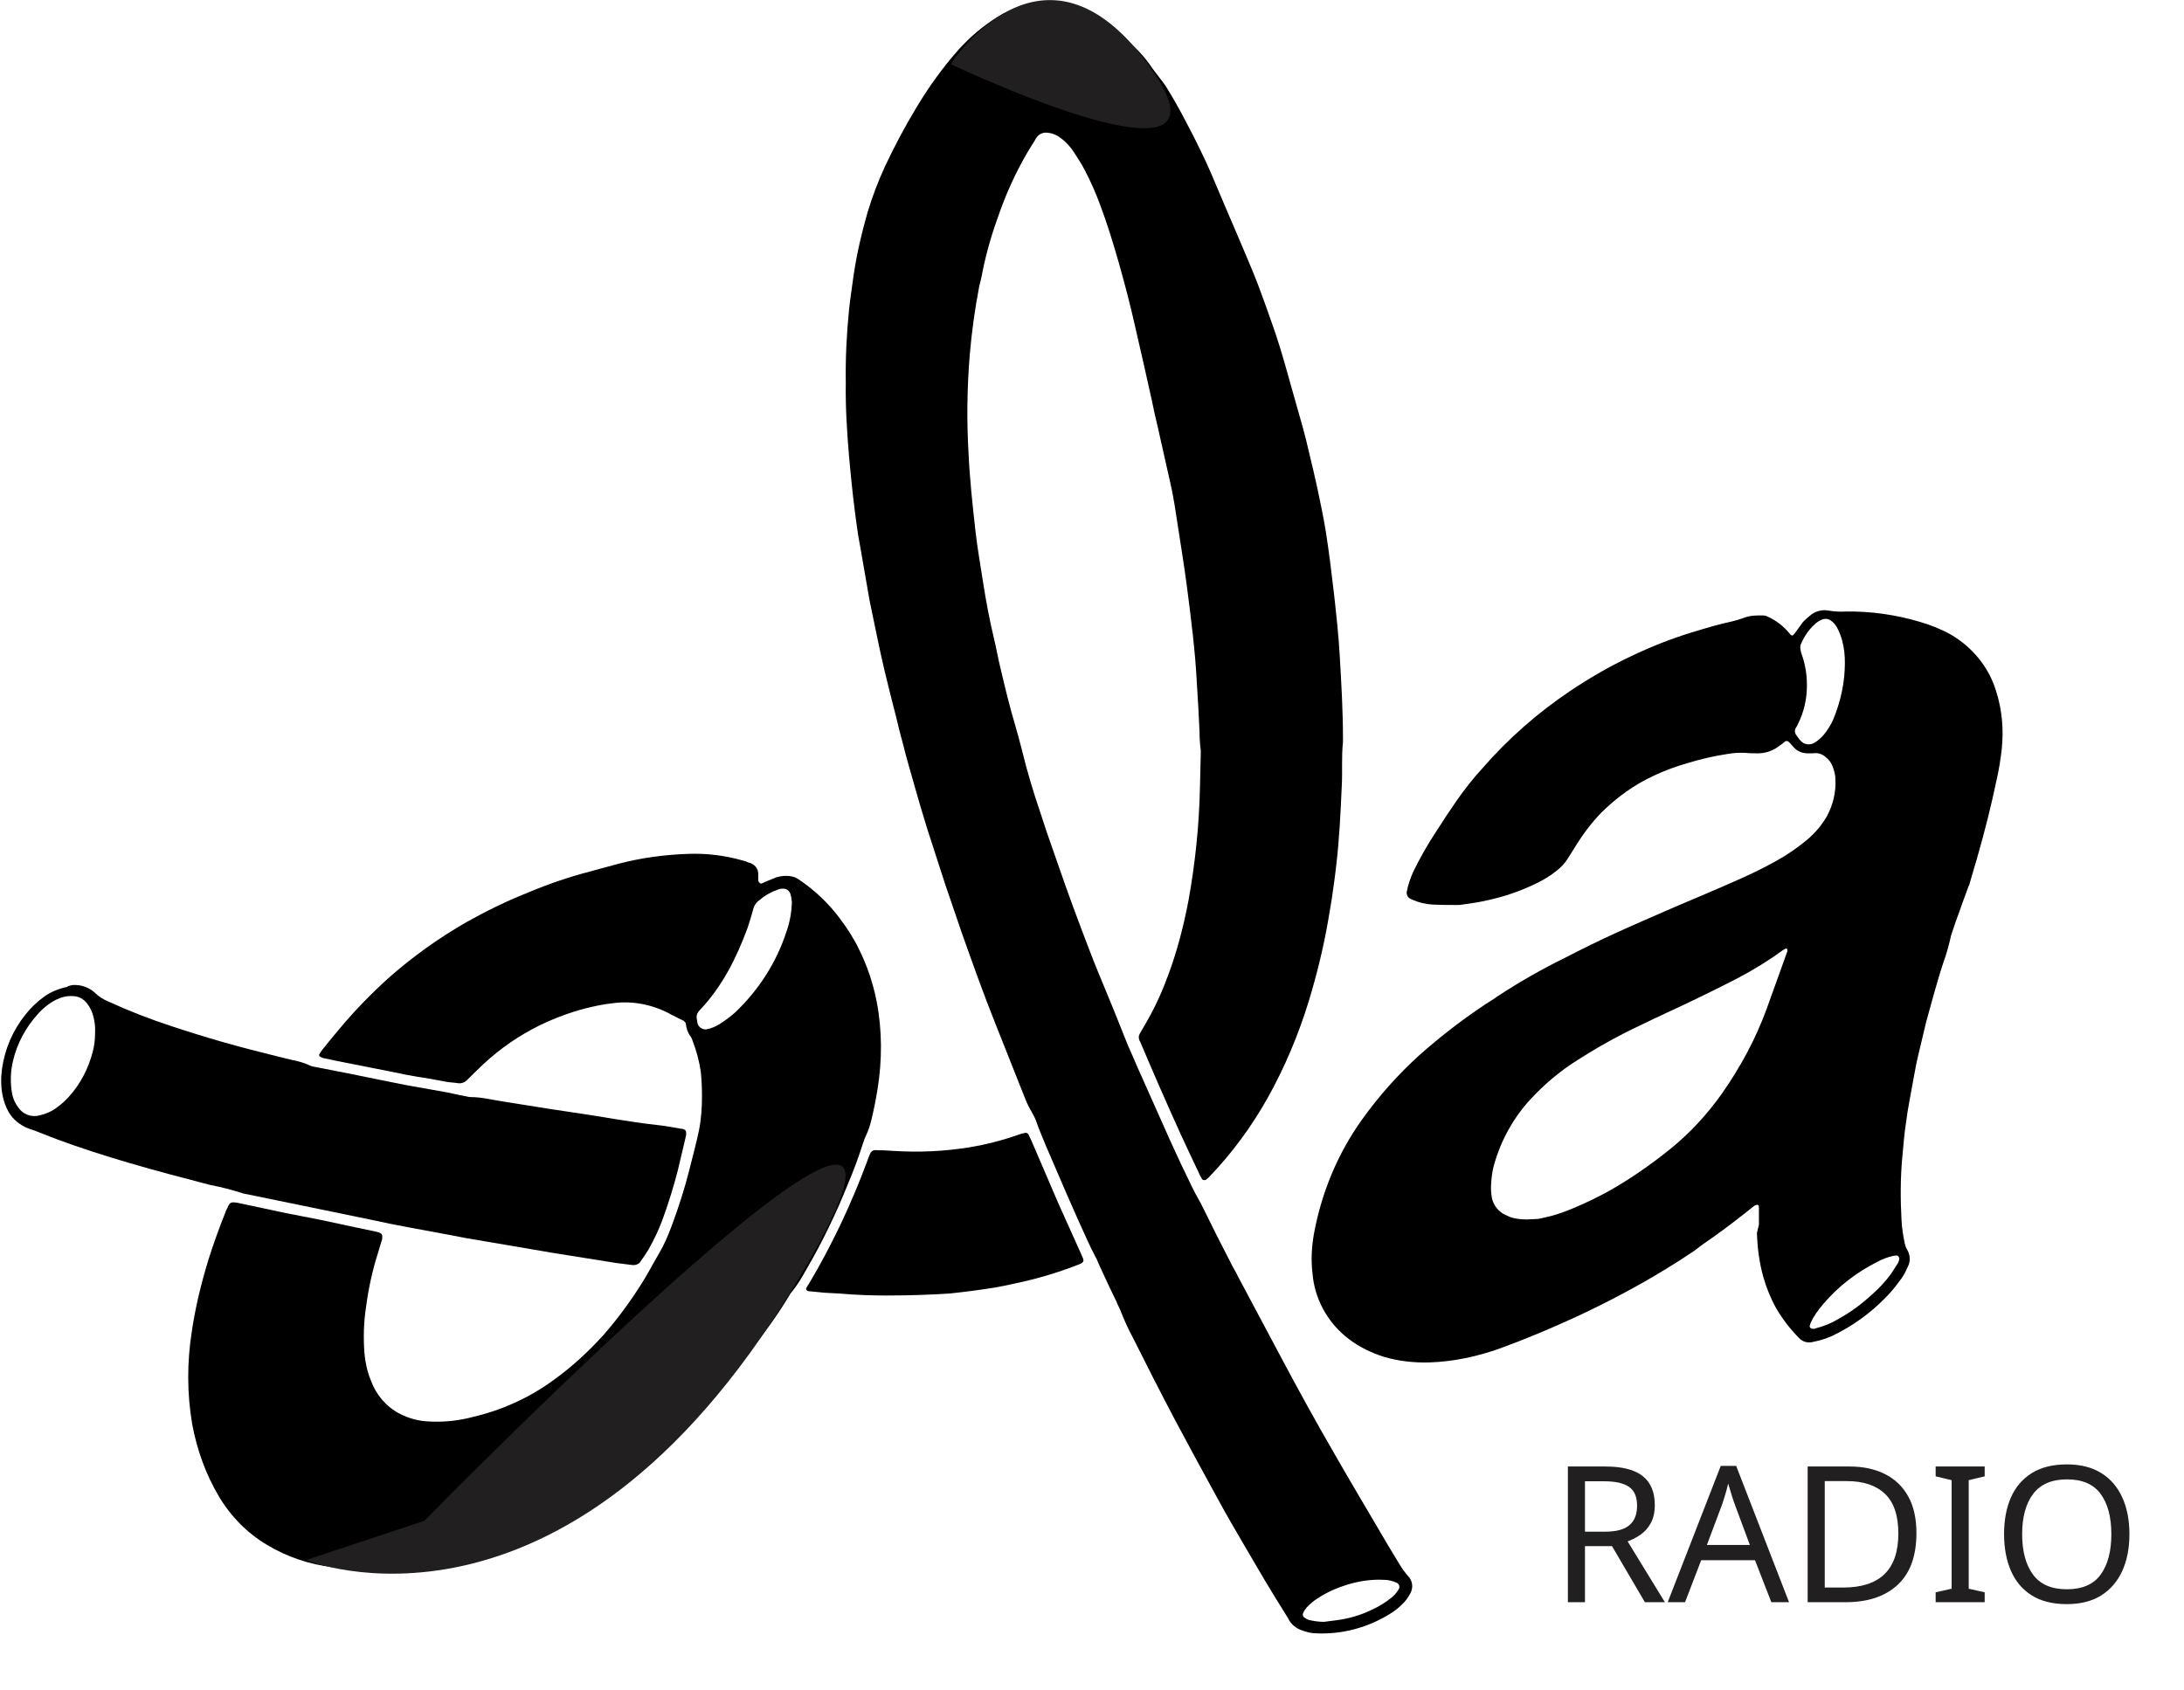
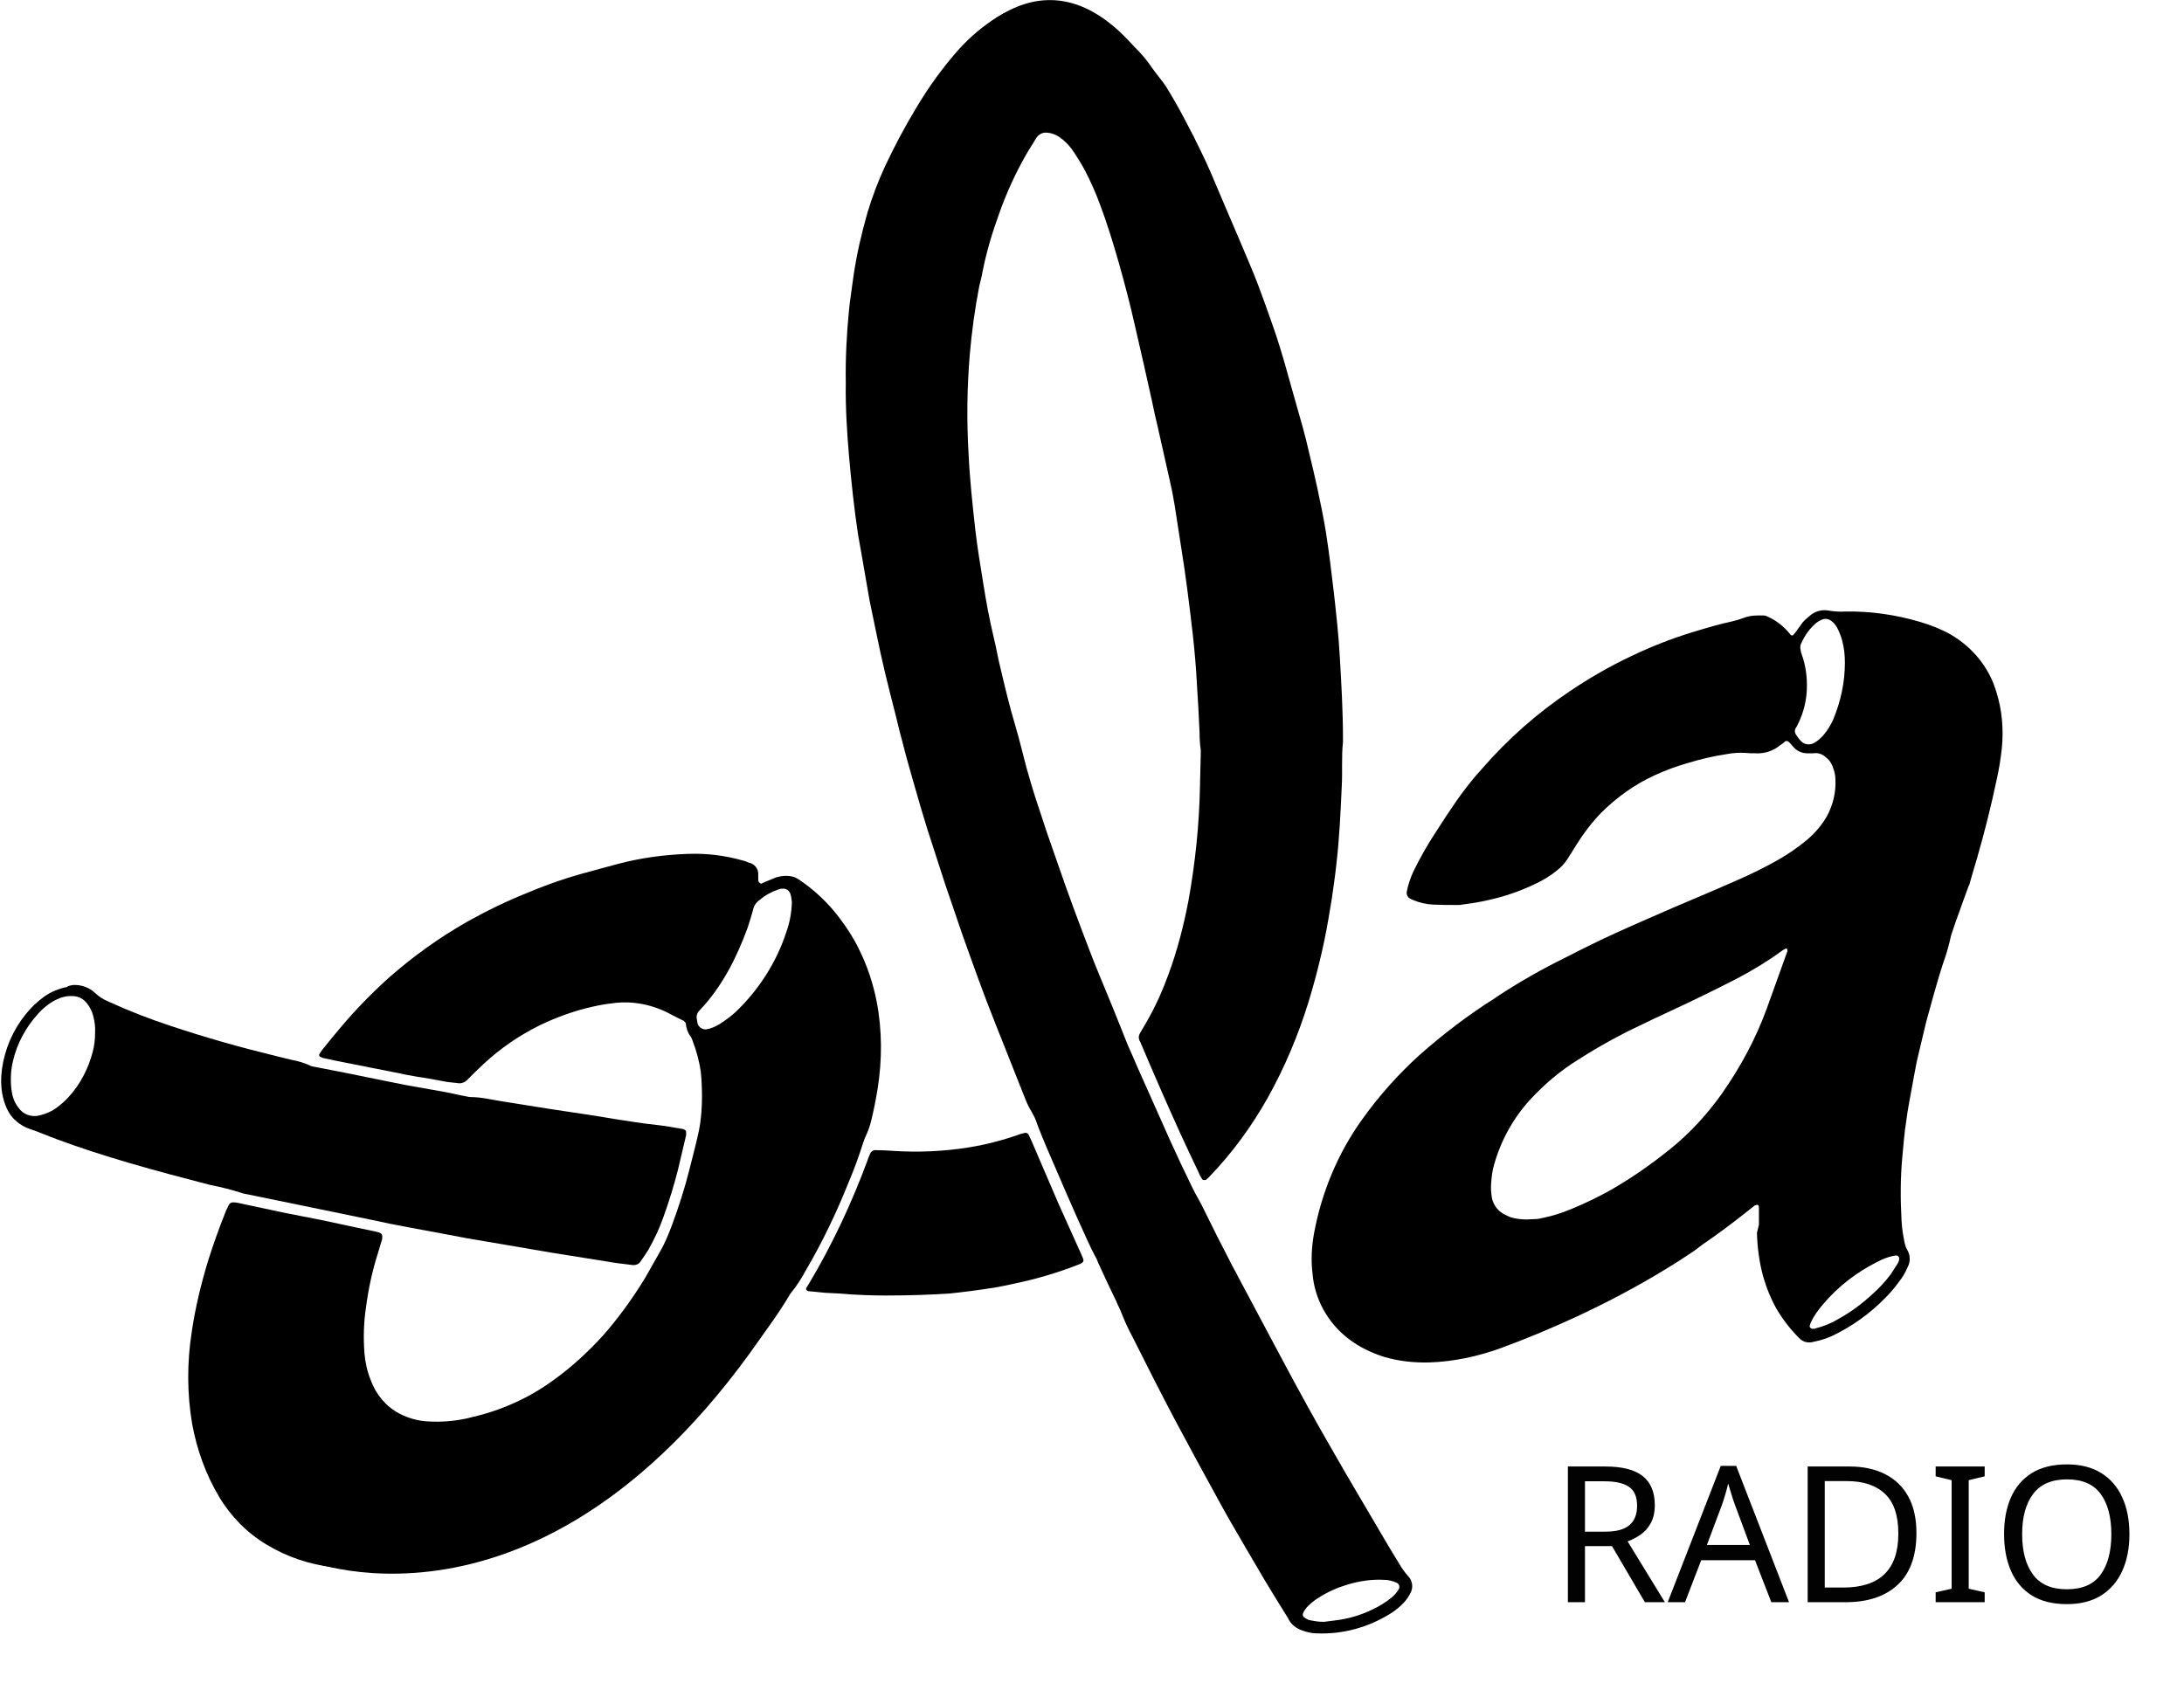
<svg xmlns="http://www.w3.org/2000/svg" version="1.1" id="Calque_1" x="0px" y="0px" viewBox="0 0 551.3 426.5" style="enable-background:new 0 0 551.3 426.5;" xml:space="preserve">
  <style type="text/css">
- 	.st0{fill:#221F20;}
+ 	.st0{fill:#020202;}
	.st1{font-family:'Avenir-Black';}
	.st2{font-size:48px;}
</style>
-   <path d="M213.5,96.7c-0.1-6.1,0.2-12.2,0.8-18.3c0.3-3,0.8-6,1.2-9.1c0.8-5.3,2-10.5,3.5-15.7c1.2-4,2.7-7.9,4.4-11.6  c2.4-5.1,5-10,7.9-14.8c3.1-5.2,6.7-10.2,10.7-14.7c2.9-3.2,6.2-6,9.9-8.3c1.6-1,3.3-1.7,5-2.4c0.6-0.2,1.2-0.4,1.8-0.6  c1.1-0.4,2.3-0.7,3.5-0.6c0.5,0,1,0,1.4,0c3.9-0.4,7.4,0.8,10.9,2.4c3.2,1.5,6.1,3.5,8.7,5.9c1,0.9,2,1.8,3,2.8  c1.5,1.4,2.9,3,4.1,4.7c0.8,1.2,1.7,2.3,2.6,3.5c0.5,0.6,1,1.3,1.4,1.9c1.8,2.9,3.5,5.9,5.1,9c1.3,2.4,2.5,4.8,3.7,7.3  c0.9,1.8,1.7,3.6,2.5,5.4c2.5,5.9,5,11.8,7.5,17.6c1.5,3.6,3.1,7.2,4.5,10.9c1.2,3.2,2.4,6.5,3.5,9.7c0.7,1.9,1.3,3.8,1.9,5.7  c1,3.2,1.9,6.5,2.8,9.7c1,3.5,2,7.1,3,10.6c0.6,2.2,1.2,4.5,1.7,6.8c0.7,2.9,1.4,5.8,2,8.6c0.8,3.8,1.6,7.5,2.2,11.3  c0.8,5.1,1.4,10.1,2,15.2c0.6,5.4,1.2,10.8,1.5,16.2c0.4,6.9,0.8,13.7,0.8,20.6c0,0.3,0,0.6,0,1c-0.4,3.7-0.1,7.4-0.3,11  c-0.3,6.7-0.6,13.4-1.4,20.1c-0.3,2.8-0.7,5.5-1.1,8.3c-0.3,1.8-0.6,3.6-0.9,5.4c-1.2,7-2.9,13.9-5,20.8c-2.6,8.4-6,16.5-10.3,24.2  c-4.1,7.3-9.1,14.1-14.9,20.1c-0.2,0.2-0.5,0.4-0.7,0.6c-0.3,0.1-0.6,0.1-0.9-0.1c-0.3-0.5-0.7-1.1-0.9-1.7  c-1.5-3.2-3.1-6.5-4.6-9.8c-3.5-7.7-6.9-15.5-10.2-23.3c-0.1-0.1-0.2-0.3-0.2-0.4c-0.2-0.5-0.2-1.1,0.1-1.6l1.8-3.1  c2.2-3.8,4-7.9,5.5-12c2.2-6,3.8-12.2,5-18.5c1.7-9.4,2.7-19,2.9-28.6c0.1-2.8,0.1-5.6,0.2-8.4c0-0.3,0-0.6,0-1  c-0.2-1.5-0.3-3-0.3-4.5c-0.2-4.2-0.4-8.5-0.7-12.7c-0.4-7.8-1.4-15.6-2.4-23.4c-0.4-3.2-0.9-6.5-1.4-9.7c-0.6-3.9-1.2-7.8-1.8-11.6  c-0.3-1.7-0.6-3.5-1-5.2c-1.1-4.9-2.2-9.8-3.3-14.7c-0.5-2.1-1-4.2-1.4-6.3c-1.4-6.3-2.8-12.6-4.3-19c-1.2-5.4-2.6-10.7-4.1-16  c-1.4-4.9-2.9-9.8-4.7-14.6c-1.1-3-2.4-5.9-3.9-8.8c-0.8-1.5-1.7-2.9-2.6-4.3c-0.9-1.4-2-2.7-3.4-3.7c-1-0.8-2.2-1.3-3.5-1.4  c-1.1-0.1-2.1,0.4-2.7,1.3c-0.8,1.4-1.7,2.7-2.5,4.1c-2.7,4.7-5,9.7-6.8,14.8c-1.8,4.9-3.3,9.9-4.3,15c-0.2,1.2-0.5,2.3-0.8,3.5  c-1.1,5.7-1.9,11.5-2.4,17.3c-0.7,8.4-0.8,16.8-0.3,25.2c0.3,6.4,1,12.8,1.7,19.1c0.5,4.5,1.3,9,2,13.5s1.6,9.3,2.7,13.9  c0.6,2.4,1,4.9,1.6,7.3c1.2,5.1,2.4,10.1,3.9,15.1c1,3.4,1.8,6.8,2.7,10.2c0.7,2.5,1.4,4.9,2.2,7.4c1,3,2,6.1,3,9.1  c1.5,4.3,3,8.6,4.5,12.9c1.4,3.9,2.8,7.8,4.3,11.7c1.3,3.4,2.6,6.9,4,10.3c1.7,4.2,3.5,8.4,5.2,12.7c0.8,2,1.6,4,2.4,6  c0.8,1.8,1.6,3.6,2.4,5.5c2.7,6.1,5.5,12.3,8.2,18.4c1.8,4,3.7,8,5.6,11.9c0.9,1.9,2,3.6,2.9,5.5c2.2,4.5,4.4,8.9,6.7,13.3  c0.6,1.3,1.4,2.5,2,3.8l10.6,19.9c4.4,8.3,8.9,16.5,13.6,24.6c3.7,6.5,7.6,13,11.4,19.5c1.7,2.9,3.4,5.8,5.2,8.7  c0.6,1,1.3,2,2.1,2.9c1.2,1.2,1.4,3,0.6,4.4c-0.4,0.8-0.9,1.5-1.5,2.2c-1,1.1-2.2,2.1-3.5,2.9c-5.6,3.5-12.1,5.3-18.7,5  c-1.2,0-2.4-0.3-3.5-0.7c-1.6-0.5-3-1.6-3.7-3.2c-2-3.2-4-6.4-5.9-9.6c-1.7-2.9-3.4-5.8-5.1-8.7c-2.4-4.1-4.8-8.2-7-12.3  c-3.5-6.4-7-12.8-10.4-19.2c-3.7-7-7.3-14.1-10.8-21.1c-1.2-2.2-2.2-4.5-3.1-6.8c-0.3-0.7-0.7-1.4-1-2.2c-1.4-2.9-2.8-5.8-4.1-8.7  c-0.2-0.4-0.3-0.7-0.5-1.1c-0.2-0.6-0.5-1.2-0.8-1.7c-0.7-1.3-1.3-2.6-1.9-3.9c-3.6-7.8-7-15.8-10.4-23.7c-0.8-2-1.7-4-2.4-6  c-0.3-1-0.8-1.9-1.3-2.8c-0.6-1-1.1-2-1.5-3c-2.6-6.5-5.1-12.9-7.7-19.4c-3-7.5-5.7-15.1-8.4-22.7c-1.4-4.1-2.8-8.2-4.2-12.3  c-1.5-4.6-3-9.3-4.5-13.9c-1.1-3.6-2.2-7.2-3.2-10.8s-2.1-7.2-3-10.9c-0.6-2.2-1.2-4.5-1.7-6.7c-1-3.9-2-7.8-2.9-11.6  c-0.7-3-1.4-6.1-2-9.1c-0.6-2.9-1.2-5.8-1.8-8.7c-0.7-4-1.4-8-2.1-12.1c-0.3-1.5-0.5-3-0.8-4.5c-1-6.6-1.7-13.3-2.3-20  C213.8,109,213.4,102.9,213.5,96.7z M334.2,409.5c1-0.1,2-0.3,3.1-0.4c3.2-0.4,6.2-1.3,9.1-2.7c1.7-0.8,3.2-1.7,4.7-2.9  c0.8-0.6,1.5-1.4,2-2.3c0.3-0.5,0.1-1.2-0.4-1.5c-0.1,0-0.1-0.1-0.2-0.1c-0.9-0.4-2-0.7-3-0.7c-3.2-0.2-6.4,0.3-9.4,1.2  c-2.6,0.8-5.1,1.9-7.4,3.4c-1,0.6-1.9,1.4-2.8,2.3c-0.4,0.5-0.8,1-1,1.6c-0.1,0.3,0,0.6,0.2,0.9c0.4,0.3,0.8,0.5,1.2,0.7  C331.6,409.3,332.9,409.5,334.2,409.5z" />
-   <path d="M444,309.2V306c0-0.3,0-0.6,0-1c0-0.5-0.1-0.8-0.4-0.8c-0.2,0-0.5,0.1-0.7,0.2c-0.8,0.6-1.6,1.3-2.4,1.9  c-3.4,2.7-6.9,5.3-10.4,7.7c-0.9,0.6-1.8,1.4-2.7,2c-2.2,1.5-4.4,2.9-6.7,4.3c-7.5,4.6-15.3,8.7-23.3,12.4  c-6.1,2.8-12.3,5.4-18.6,7.7c-5.8,2.1-11.9,3.4-18,3.6c-3.8,0.1-7.7-0.3-11.4-1.4c-3.2-1-6.3-2.5-8.9-4.5c-5.3-4-8.7-10.1-9.2-16.7  c-0.4-3.3-0.2-6.7,0.4-10c1.9-10.3,6-20.2,12.1-28.7c4.2-5.9,9.1-11.4,14.5-16.3c6-5.3,12.4-10.2,19.1-14.4l0.4-0.3  c5.6-3.7,11.4-7,17.5-10c4.1-2.1,8.3-4.2,12.5-6.1c4.8-2.2,9.7-4.3,14.5-6.4c5.4-2.3,10.9-4.6,16.3-7c3.4-1.5,6.7-3.1,9.9-4.9  c2.7-1.5,5.3-3.3,7.7-5.3c2-1.7,3.6-3.6,4.9-5.8c1.6-2.9,2.4-6.2,2.2-9.5c0-0.9-0.2-1.7-0.5-2.6c-0.3-1.1-0.9-2.1-1.8-2.8  c-0.9-0.9-2.1-1.3-3.3-1.1c-0.3,0-0.6,0-1,0c-1.5,0.1-2.9-0.4-3.9-1.5c-0.5-0.5-0.8-1-1.3-1.4c-0.2-0.2-0.6-0.3-0.9-0.1  c-0.4,0.4-0.8,0.7-1.3,1c-1.7,1.4-3.8,2.1-6,2c-0.9,0-1.8,0-2.6-0.1c-1.6-0.1-3.2,0-4.8,0.3c-3.4,0.5-6.7,1.3-10,2.3  c-2.8,0.8-5.5,1.8-8.1,3c-5.1,2.3-9.7,5.6-13.7,9.6c-2.4,2.5-4.5,5.3-6.3,8.2c-0.7,1.1-1.4,2.3-2.2,3.5c-0.7,1.1-1.6,2-2.6,2.8  c-1.6,1.3-3.4,2.4-5.3,3.3c-3.9,1.9-8,3.3-12.2,4.2c-2.1,0.5-4.2,0.8-6.4,1.1c-0.4,0.1-0.8,0.1-1.2,0.1c-2.1,0-4.2,0-6.2-0.1  c-1.8-0.1-3.5-0.5-5.1-1.2c-0.3-0.1-0.6-0.3-0.8-0.4c-0.5-0.3-0.8-1-0.7-1.6c0.3-1.7,0.9-3.4,1.6-5c1.7-3.5,3.6-6.9,5.8-10.2  c1.7-2.7,3.5-5.4,5.3-8c1.9-2.7,4-5.4,6.3-7.9c6.5-7.5,14-14.1,22.2-19.6c4.9-3.3,10.1-6.3,15.4-8.8c5-2.4,10.3-4.5,15.6-6.1  c3.3-1,6.6-2,9.9-2.7c0.9-0.2,1.9-0.5,2.7-0.8c1.2-0.5,2.5-0.7,3.8-0.7c0.5,0,1,0,1.4,0c0.4,0,0.8,0.1,1.1,0.3  c2.1,0.9,4,2.4,5.5,4.2c0.1,0.2,0.3,0.4,0.5,0.5c0.1,0.1,0.3,0,0.4,0c0.2-0.2,0.4-0.5,0.6-0.7c0.6-0.8,1.2-1.7,1.8-2.5  c0.5-0.6,1.1-1.1,1.7-1.6c1.4-1.3,3.3-1.8,5.1-1.4c1.3,0.2,2.7,0.3,4.1,0.2c6.3-0.1,12.6,0.8,18.7,2.6c2.7,0.8,5.3,1.8,7.8,3.2  c5.5,3.2,9.7,8.3,11.5,14.4c1.5,4.7,1.9,9.6,1.4,14.5c-0.3,2.6-0.7,5.2-1.3,7.8c-1.4,6.7-3.1,13.4-5,20c-0.6,1.9-1.1,3.8-1.7,5.8  c-0.1,0.4-0.2,0.8-0.4,1.1c-0.7,2-1.5,4-2.2,6.1c-0.7,1.8-1.3,3.6-1.9,5.4c-0.1,0.3-0.2,0.6-0.3,0.9c-0.5,2.3-1.1,4.5-1.9,6.7  c-0.9,2.7-1.7,5.5-2.5,8.3c-0.6,2.3-1.3,4.6-1.9,6.9c-0.7,2.8-1.3,5.6-2,8.4c-0.4,1.6-0.7,3.3-1,4.9c-0.4,2.4-0.9,4.7-1.3,7.1  c-0.3,1.5-0.5,3-0.7,4.5c-0.5,3-0.7,6-1,9.1c-0.5,5.3-0.5,10.7-0.2,16.1c0.1,1.9,0.4,3.8,0.8,5.7c0.1,0.5,0.3,1.1,0.6,1.6  c0.8,1.3,0.9,3,0.2,4.3c-0.6,1.4-1.3,2.7-2.3,3.9c-1,1.4-2.2,2.8-3.4,4c-3.9,4-8.4,7.2-13.4,9.6c-1.4,0.6-2.8,1.1-4.3,1.4  c-0.3,0.1-0.6,0.1-0.9,0.2c-1.2,0.2-2.4-0.2-3.2-1.1c-2.2-2.2-4.1-4.7-5.7-7.4c-1.4-2.5-2.5-5.2-3.3-8c-1-3.6-1.5-7.4-1.6-11.1  L444,309.2L444,309.2z M385.4,307.9c0.7,0,1.4-0.1,2.2-0.1s1.3-0.2,1.9-0.3c2.5-0.5,4.9-1.3,7.3-2.3c3.4-1.4,6.7-3,9.9-4.8  c5.2-3,10.1-6.4,14.8-10.2c5-4,9.4-8.8,13.1-14c4.7-6.7,8.6-13.9,11.4-21.6c1.7-4.7,3.4-9.5,5.1-14.2c0.1-0.1,0.1-0.3,0.1-0.5  c0-0.1-0.1-0.3-0.2-0.4c0,0-0.2,0-0.2,0c-0.2,0.1-0.4,0.2-0.6,0.3c-3.7,2.7-7.6,5.1-11.6,7.2c-3.1,1.6-6.3,3.2-9.4,4.7  c-5.1,2.5-10.3,4.8-15.4,7.3c-5.3,2.5-10.5,5.4-15.5,8.6c-4.5,2.8-8.5,6.2-12.1,10.1c-4.2,4.6-7.3,10.2-9,16.2  c-0.5,1.6-0.7,3.3-0.8,5c-0.1,1.2,0,2.4,0.2,3.6c0.4,1.8,1.6,3.4,3.3,4.2c0.4,0.2,0.9,0.4,1.3,0.6  C382.4,307.7,383.9,307.9,385.4,307.9L385.4,307.9z M465.7,167.3c0-1.9-0.2-3.8-0.7-5.6c-0.3-1.2-0.8-2.3-1.3-3.3  c-0.4-0.6-0.8-1.2-1.4-1.6c-0.7-0.6-1.7-0.7-2.5-0.3c-0.7,0.3-1.3,0.7-1.8,1.2c-1.4,1.3-2.5,2.9-3.3,4.7c-0.3,0.5-0.3,1.1-0.2,1.6  c0.1,0.4,0.1,0.8,0.3,1.2c1,2.8,1.4,5.7,1.3,8.7c-0.1,3-0.8,5.9-2.1,8.6c-0.2,0.4-0.4,0.9-0.7,1.3c-0.3,0.5-0.3,1.1,0,1.6  c0.4,0.6,0.8,1.2,1.3,1.7c0.8,0.9,2.2,1.1,3.3,0.5c0.9-0.5,1.7-1.2,2.4-2c1-1.2,1.8-2.5,2.4-3.8C464.7,177,465.7,172.2,465.7,167.3  L465.7,167.3z M457.8,335.5c0.2,0,0.4,0,0.5-0.1c2-0.5,4-1.3,5.8-2.4c3.1-1.7,5.9-3.8,8.5-6.2c1.7-1.5,3.3-3.2,4.7-5.1  c0.6-0.9,1.2-1.9,1.8-2.8c0.1-0.3,0.3-0.6,0.3-0.9c0.1-0.4-0.1-0.8-0.5-1c-0.1,0-0.2,0-0.3,0l-0.7,0.1c-1.4,0.3-2.7,0.8-4,1.5  c-5.2,2.6-9.9,6.2-13.7,10.7c-1.2,1.4-2.3,2.9-3.1,4.6c-0.1,0.3-0.2,0.6-0.3,0.9C456.8,335.2,457.2,335.6,457.8,335.5L457.8,335.5z" />
-   <path d="M172.7,257.8c-1.1-0.5-2.2-1.1-3.2-1.6c-4.5-2.5-9.7-3.6-14.8-2.9c-1.8,0.2-3.5,0.5-5.2,0.9c-4.5,1-8.9,2.6-13.1,4.6  c-5.3,2.6-10.1,5.9-14.4,9.9c-1.4,1.3-2.8,2.7-4.1,4c-0.6,0.6-1.4,0.9-2.2,0.8c-1.3-0.2-2.5-0.2-3.8-0.5c-2.1-0.4-4.2-0.8-6.4-1.1  c-1.9-0.3-3.8-0.7-5.7-1.1l-10.6-2.1c-2.6-0.5-5.2-1-7.8-1.6c-0.2-0.1-0.4-0.2-0.6-0.3c-0.2-0.1-0.3-0.4-0.2-0.6  c0.2-0.4,0.5-0.8,0.8-1.2c1.5-1.9,3-3.7,4.6-5.6c3.7-4.4,7.7-8.5,12-12.4c6.1-5.4,12.8-10.2,19.8-14.2c5-2.8,10.1-5.3,15.4-7.4  c5.2-2.2,10.5-4,15.9-5.4c2.3-0.6,4.6-1.3,7-1.9c5.7-1.5,11.6-2.3,17.5-2.5c4.7-0.2,9.5,0.4,14,1.7c0.5,0.1,0.9,0.3,1.4,0.5  c1.5,0.3,2.5,1.6,2.4,3.1c0,0.3,0,0.6,0,1s0,0.5,0.1,0.7s0.5,0.6,0.7,0.5s0.7-0.3,1.1-0.5c0.9-0.4,1.8-0.7,2.7-1.1  c1.4-0.4,2.9-0.5,4.3-0.1c0.4,0.1,0.7,0.3,1.1,0.5c4.1,2.7,7.7,6.1,10.6,10c1.8,2.4,3.5,5,4.8,7.7c2.1,4.2,3.6,8.7,4.5,13.3  c1.4,7.3,1.4,14.8,0.2,22.2c-0.4,2.5-0.9,5-1.5,7.5c-0.3,1.3-0.7,2.6-1.3,3.9c-0.3,0.6-0.6,1.3-0.8,2c-1.1,3.5-2.4,7-3.8,10.3  c-3,7.5-6.5,14.8-10.6,21.8c-1.1,2-2.3,4-3.8,5.8c-0.2,0.2-0.3,0.4-0.4,0.6c-2.7,4.5-5.8,8.9-9.1,12.9c-3.9,4.9-8.1,9.7-12.4,14.3  c-6.5,6.9-13.7,13.2-21.4,18.8c-6.6,4.8-13.6,9-21,12.5c-6.4,3.1-13.1,5.5-20,7.3c-4.7,1.3-9.4,2.2-14.2,2.8  c-5.7,0.8-11.5,0.8-17.2,0.1c-5.9-0.7-11.6-2.6-16.7-5.7c-5-3-9.1-7.2-12-12.1c-3.4-5.7-5.6-11.9-6.8-18.4  c-1.3-7.7-1.3-15.5-0.1-23.2c0.9-6.2,2.4-12.3,4.2-18.2c1.3-4.1,2.7-8,4.3-12c0.1-0.4,0.3-0.7,0.5-1.1c0.6-1.4,0.8-1.6,2.6-1.3  c4.1,0.9,8.1,1.7,12.2,2.6c2.9,0.6,5.8,1.1,8.7,1.7s6,1.3,8.9,1.9l5.2,1.1c0.4,0.1,0.8,0.2,1.1,0.4c0.2,0.1,0.3,0.3,0.4,0.6  c0,0.5,0,1-0.2,1.4c-0.3,1-0.6,2-0.9,3c-1.4,4.4-2.4,9-3,13.6c-0.6,3.9-0.7,7.8-0.4,11.7c0.2,2.3,0.7,4.6,1.6,6.8  c1.3,3.6,3.8,6.6,7.2,8.4c2.3,1.2,4.8,1.9,7.4,2c3.3,0.2,6.6-0.1,9.8-0.8c0.4-0.1,0.8-0.2,1.2-0.3c7.4-1.7,14.5-4.9,20.6-9.4  c4.6-3.3,8.8-7.2,12.6-11.4c3.4-3.9,6.5-8.1,9.3-12.5c1.7-2.6,3.1-5.4,4.7-8.1c1.3-2.2,2.3-4.6,3.2-7c1.7-4.6,3.2-9.2,4.4-14  c0.8-3.2,1.7-6.5,2.4-9.8c0.6-2.9,0.8-5.9,0.8-8.8c0-2.1-0.1-4.2-0.3-6.2c-0.4-2.7-1.1-5.3-2.1-7.9c-0.1-0.3-0.2-0.6-0.4-0.9  c-0.8-1-1.2-2.3-1.3-3.5C172.8,258,172.7,257.9,172.7,257.8z M199.9,227.9c-0.1-0.6-0.1-1.3-0.3-1.9c-0.2-1.1-1.2-1.8-2.3-1.6  c-0.1,0-0.1,0-0.2,0l-0.7,0.2c-1.7,0.6-3.2,1.4-4.6,2.6c-0.9,0.6-1.5,1.5-1.7,2.5c-0.4,1.5-0.9,3.1-1.4,4.6  c-2.8,7.6-6.4,14.8-12.1,20.8c-0.6,0.6-0.9,1.4-0.7,2.2c0.1,0.4,0.1,0.8,0.2,1.2c0.3,0.9,1.3,1.5,2.2,1.4c1.2-0.2,2.3-0.7,3.3-1.3  c1.4-0.9,2.8-1.9,4-3c5.9-5.6,10.4-12.6,12.9-20.3C199.4,232.8,199.8,230.3,199.9,227.9z" />
-   <path d="M18.4,248.7c2.1-0.1,4.1,0.6,5.6,2c0.9,0.9,2,1.6,3.2,2.1c5.2,2.4,10.6,4.5,16.1,6.3c4.2,1.4,8.4,2.7,12.6,3.9  c4.8,1.4,9.6,2.6,14.4,3.8c1.1,0.3,2.2,0.5,3.3,0.8c1.7,0.3,3.3,0.8,4.8,1.5c0.2,0.1,0.5,0.2,0.7,0.2l8.7,1.7c1.6,0.3,3.3,0.7,4.9,1  c3.1,0.6,6.3,1.3,9.4,1.9c3.4,0.6,6.8,1.2,10.1,1.8c1.8,0.3,3.6,0.8,5.4,1.1c0.4,0.1,0.8,0.2,1.2,0.2c2.8,0,5.4,0.7,8.1,1.1  c4,0.6,7.9,1.3,11.9,1.9l4,0.6c4,0.6,8.1,1.2,12.1,1.9c3.8,0.6,7.6,1.2,11.4,1.6c1.9,0.2,3.8,0.6,5.7,0.9c0.3,0,0.6,0.1,0.9,0.3  c0.2,0.1,0.3,0.4,0.3,0.6c0,0.2,0,0.5,0,0.7c-0.7,3-1.4,5.9-2.1,8.9c-1,3.9-2.2,7.8-3.6,11.7c-1,2.9-2.3,5.6-3.8,8.3  c-0.6,1-1.3,2-2,3c-0.4,0.7-1.3,1-2.1,0.9c-1.3-0.2-2.7-0.3-4-0.5c-5.4-0.9-10.9-1.7-16.3-2.6c-3.7-0.6-7.4-1.3-11.1-1.9l-10.6-1.8  c-1.6-0.3-3.1-0.6-4.7-0.9c-3.2-0.6-6.5-1.2-9.7-1.8s-6.3-1.2-9.4-1.9c-4.4-0.9-8.8-1.8-13.1-2.7l-19-3.9c-0.2,0-0.5-0.1-0.7-0.2  c-2.6-0.8-5.2-1.5-7.9-2c-6.9-1.8-13.8-3.6-20.6-5.6c-6.1-1.8-12.1-3.7-18-5.9c-2.5-0.9-4.9-2-7.4-2.8c-2-0.8-3.8-2.2-4.9-4.1  c-0.7-1.2-1.2-2.6-1.5-4c-0.5-2.3-0.5-4.6-0.2-6.9c0.7-5,2.7-9.7,5.9-13.7c1.4-1.8,3-3.3,4.8-4.6c1.7-1.2,3.7-2,5.7-2.4  C17.4,248.8,18.1,248.8,18.4,248.7z M24,260.9c0.1-1.5-0.1-3.1-0.5-4.5c-0.3-1.1-0.8-2.1-1.5-3c-0.9-1.2-2.2-1.9-3.7-1.9  c-1.4-0.1-2.9,0.3-4.1,0.9c-1.8,0.9-3.4,2.2-4.7,3.7c-3,3.3-5.2,7.4-6.2,11.7c-0.6,2.4-0.7,4.9-0.4,7.4c0.2,1.6,0.7,3.1,1.7,4.4  c1.2,1.8,3.4,2.6,5.5,2c1.6-0.4,3-1,4.3-2c1.1-0.8,2.1-1.7,3-2.7c2.9-3.2,4.9-7.1,6-11.3C23.8,264.1,24,262.5,24,260.9z" />
-   <path d="M223.6,327.1c-2.9,0-7.3-0.1-11.7-0.5c-1.3-0.1-2.6-0.1-3.8-0.2s-2.7-0.3-4.1-0.4c-0.3-0.1-0.6-0.4-0.5-0.7  c0-0.1,0-0.1,0.1-0.2c0.2-0.3,0.3-0.6,0.5-0.8c5.9-9.9,10.8-20.3,14.8-31.1c0.2-0.6,0.4-1.2,0.7-1.8c0.2-0.6,0.8-1.1,1.5-1  c1.5,0,3,0.1,4.6,0.2c6.3,0.4,12.6,0.1,18.9-0.9c4.3-0.7,8.5-1.8,12.5-3.2c0.5-0.2,0.9-0.3,1.4-0.4c0.5-0.2,1,0,1.2,0.5  c0.2,0.5,0.5,1,0.7,1.5c2.2,5.2,4.5,10.4,6.7,15.6c1.9,4.3,3.9,8.6,5.8,12.9c0.8,1.8,1.1,2.1-1.2,2.9c-4.9,1.9-10,3.4-15.2,4.5  c-1.8,0.4-3.6,0.8-5.4,1.1c-3.8,0.6-7.6,1.1-11.4,1.5C234.8,326.9,229.9,327.1,223.6,327.1z" />
-   <path class="st0" d="M240,16.2c0,0,23.1-36.4,49.8,0S240,16.2,240,16.2z" />
-   <path class="st0" d="M77.2,393.9c0,0,65,26.7,123-68.7S107.1,384,107.1,384L77.2,393.9z" />
+   <path d="M213.5,96.7c-0.1-6.1,0.2-12.2,0.8-18.3c0.3-3,0.8-6,1.2-9.1c0.8-5.3,2-10.5,3.5-15.7c1.2-4,2.7-7.9,4.4-11.6  c2.4-5.1,5-10,7.9-14.8C234.4,22,238,17,242,12.5c2.9-3.2,6.2-6,9.9-8.3c1.6-1,3.3-1.7,5-2.4c0.6-0.2,1.2-0.4,1.8-0.6  c1.1-0.4,2.3-0.7,3.5-0.6c0.5,0,1,0,1.4,0c3.9-0.4,7.4,0.8,10.9,2.4c3.2,1.5,6.1,3.5,8.7,5.9c1,0.9,2,1.8,3,2.8  c1.5,1.4,2.9,3,4.1,4.7c0.8,1.2,1.7,2.3,2.6,3.5c0.5,0.6,1,1.3,1.4,1.9c1.8,2.9,3.5,5.9,5.1,9c1.3,2.4,2.5,4.8,3.7,7.3  c0.9,1.8,1.7,3.6,2.5,5.4c2.5,5.9,5,11.8,7.5,17.6c1.5,3.6,3.1,7.2,4.5,10.9c1.2,3.2,2.4,6.5,3.5,9.7c0.7,1.9,1.3,3.8,1.9,5.7  c1,3.2,1.9,6.5,2.8,9.7c1,3.5,2,7.1,3,10.6c0.6,2.2,1.2,4.5,1.7,6.8c0.7,2.9,1.4,5.8,2,8.6c0.8,3.8,1.6,7.5,2.2,11.3  c0.8,5.1,1.4,10.1,2,15.2c0.6,5.4,1.2,10.8,1.5,16.2c0.4,6.9,0.8,13.7,0.8,20.6c0,0.3,0,0.6,0,1c-0.4,3.7-0.1,7.4-0.3,11  c-0.3,6.7-0.6,13.4-1.4,20.1c-0.3,2.8-0.7,5.5-1.1,8.3c-0.3,1.8-0.6,3.6-0.9,5.4c-1.2,7-2.9,13.9-5,20.8c-2.6,8.4-6,16.5-10.3,24.2  c-4.1,7.3-9.1,14.1-14.9,20.1c-0.2,0.2-0.5,0.4-0.7,0.6c-0.3,0.1-0.6,0.1-0.9-0.1c-0.3-0.5-0.7-1.1-0.9-1.7  c-1.5-3.2-3.1-6.5-4.6-9.8c-3.5-7.7-6.9-15.5-10.2-23.3c-0.1-0.1-0.2-0.3-0.2-0.4c-0.2-0.5-0.2-1.1,0.1-1.6l1.8-3.1  c2.2-3.8,4-7.9,5.5-12c2.2-6,3.8-12.2,5-18.5c1.7-9.4,2.7-19,2.9-28.6c0.1-2.8,0.1-5.6,0.2-8.4c0-0.3,0-0.6,0-1  c-0.2-1.5-0.3-3-0.3-4.5c-0.2-4.2-0.4-8.5-0.7-12.7c-0.4-7.8-1.4-15.6-2.4-23.4c-0.4-3.2-0.9-6.5-1.4-9.7c-0.6-3.9-1.2-7.8-1.8-11.6  c-0.3-1.7-0.6-3.5-1-5.2c-1.1-4.9-2.2-9.8-3.3-14.7c-0.5-2.1-1-4.2-1.4-6.3c-1.4-6.3-2.8-12.6-4.3-19c-1.2-5.4-2.6-10.7-4.1-16  c-1.4-4.9-2.9-9.8-4.7-14.6c-1.1-3-2.4-5.9-3.9-8.8c-0.8-1.5-1.7-2.9-2.6-4.3c-0.9-1.4-2-2.7-3.4-3.7c-1-0.8-2.2-1.3-3.5-1.4  c-1.1-0.1-2.1,0.4-2.7,1.3c-0.8,1.4-1.7,2.7-2.5,4.1c-2.7,4.7-5,9.7-6.8,14.8c-1.8,4.9-3.3,9.9-4.3,15c-0.2,1.2-0.5,2.3-0.8,3.5  c-1.1,5.7-1.9,11.5-2.4,17.3c-0.7,8.4-0.8,16.8-0.3,25.2c0.3,6.4,1,12.8,1.7,19.1c0.5,4.5,1.3,9,2,13.5s1.6,9.3,2.7,13.9  c0.6,2.4,1,4.9,1.6,7.3c1.2,5.1,2.4,10.1,3.9,15.1c1,3.4,1.8,6.8,2.7,10.2c0.7,2.5,1.4,4.9,2.2,7.4c1,3,2,6.1,3,9.1  c1.5,4.3,3,8.6,4.5,12.9c1.4,3.9,2.8,7.8,4.3,11.7c1.3,3.4,2.6,6.9,4,10.3c1.7,4.2,3.5,8.4,5.2,12.7c0.8,2,1.6,4,2.4,6  c0.8,1.8,1.6,3.6,2.4,5.5c2.7,6.1,5.5,12.3,8.2,18.4c1.8,4,3.7,8,5.6,11.9c0.9,1.9,2,3.6,2.9,5.5c2.2,4.5,4.4,8.9,6.7,13.3  c0.6,1.3,1.4,2.5,2,3.8l10.6,19.9c4.4,8.3,8.9,16.5,13.6,24.6c3.7,6.5,7.6,13,11.4,19.5c1.7,2.9,3.4,5.8,5.2,8.7  c0.6,1,1.3,2,2.1,2.9c1.2,1.2,1.4,3,0.6,4.4c-0.4,0.8-0.9,1.5-1.5,2.2c-1,1.1-2.2,2.1-3.5,2.9c-5.6,3.5-12.1,5.3-18.7,5  c-1.2,0-2.4-0.3-3.5-0.7c-1.6-0.5-3-1.6-3.7-3.2c-2-3.2-4-6.4-5.9-9.6c-1.7-2.9-3.4-5.8-5.1-8.7c-2.4-4.1-4.8-8.2-7-12.3  c-3.5-6.4-7-12.8-10.4-19.2c-3.7-7-7.3-14.1-10.8-21.1c-1.2-2.2-2.2-4.5-3.1-6.8c-0.3-0.7-0.7-1.4-1-2.2c-1.4-2.9-2.8-5.8-4.1-8.7  c-0.2-0.4-0.3-0.7-0.5-1.1c-0.2-0.6-0.5-1.2-0.8-1.7c-0.7-1.3-1.3-2.6-1.9-3.9c-3.6-7.8-7-15.8-10.4-23.7c-0.8-2-1.7-4-2.4-6  c-0.3-1-0.8-1.9-1.3-2.8c-0.6-1-1.1-2-1.5-3c-2.6-6.5-5.1-12.9-7.7-19.4c-3-7.5-5.7-15.1-8.4-22.7c-1.4-4.1-2.8-8.2-4.2-12.3  c-1.5-4.6-3-9.3-4.5-13.9c-1.1-3.6-2.2-7.2-3.2-10.8s-2.1-7.2-3-10.9c-0.6-2.2-1.2-4.5-1.7-6.7c-1-3.9-2-7.8-2.9-11.6  c-0.7-3-1.4-6.1-2-9.1c-0.6-2.9-1.2-5.8-1.8-8.7c-0.7-4-1.4-8-2.1-12.1c-0.3-1.5-0.5-3-0.8-4.5c-1-6.6-1.7-13.3-2.3-20  C213.8,109,213.4,102.9,213.5,96.7z M334.2,409.5c1-0.1,2-0.3,3.1-0.4c3.2-0.4,6.2-1.3,9.1-2.7c1.7-0.8,3.2-1.7,4.7-2.9  c0.8-0.6,1.5-1.4,2-2.3c0.3-0.5,0.1-1.2-0.4-1.5c-0.1,0-0.1-0.1-0.2-0.1c-0.9-0.4-2-0.7-3-0.7c-3.2-0.2-6.4,0.3-9.4,1.2  c-2.6,0.8-5.1,1.9-7.4,3.4c-1,0.6-1.9,1.4-2.8,2.3c-0.4,0.5-0.8,1-1,1.6c-0.1,0.3,0,0.6,0.2,0.9c0.4,0.3,0.8,0.5,1.2,0.7  C331.6,409.3,332.9,409.5,334.2,409.5z" />
+   <path d="M444,309.2V306c0-0.3,0-0.6,0-1c0-0.5-0.1-0.8-0.4-0.8c-0.2,0-0.5,0.1-0.7,0.2c-0.8,0.6-1.6,1.3-2.4,1.9  c-3.4,2.7-6.9,5.3-10.4,7.7c-0.9,0.6-1.8,1.4-2.7,2c-2.2,1.5-4.4,2.9-6.7,4.3c-7.5,4.6-15.3,8.7-23.3,12.4  c-6.1,2.8-12.3,5.4-18.6,7.7c-5.8,2.1-11.9,3.4-18,3.6c-3.8,0.1-7.7-0.3-11.4-1.4c-3.2-1-6.3-2.5-8.9-4.5c-5.3-4-8.7-10.1-9.2-16.7  c-0.4-3.3-0.2-6.7,0.4-10c1.9-10.3,6-20.2,12.1-28.7c4.2-5.9,9.1-11.4,14.5-16.3c6-5.3,12.4-10.2,19.1-14.4l0.4-0.3  c5.6-3.7,11.4-7,17.5-10c4.1-2.1,8.3-4.2,12.5-6.1c4.8-2.2,9.7-4.3,14.5-6.4c5.4-2.3,10.9-4.6,16.3-7c3.4-1.5,6.7-3.1,9.9-4.9  c2.7-1.5,5.3-3.3,7.7-5.3c2-1.7,3.6-3.6,4.9-5.8c1.6-2.9,2.4-6.2,2.2-9.5c0-0.9-0.2-1.7-0.5-2.6c-0.3-1.1-0.9-2.1-1.8-2.8  c-0.9-0.9-2.1-1.3-3.3-1.1c-0.3,0-0.6,0-1,0c-1.5,0.1-2.9-0.4-3.9-1.5c-0.5-0.5-0.8-1-1.3-1.4c-0.2-0.2-0.6-0.3-0.9-0.1  c-0.4,0.4-0.8,0.7-1.3,1c-1.7,1.4-3.8,2.1-6,2c-0.9,0-1.8,0-2.6-0.1c-1.6-0.1-3.2,0-4.8,0.3c-3.4,0.5-6.7,1.3-10,2.3  c-2.8,0.8-5.5,1.8-8.1,3c-5.1,2.3-9.7,5.6-13.7,9.6c-2.4,2.5-4.5,5.3-6.3,8.2c-0.7,1.1-1.4,2.3-2.2,3.5c-0.7,1.1-1.6,2-2.6,2.8  c-1.6,1.3-3.4,2.4-5.3,3.3c-3.9,1.9-8,3.3-12.2,4.2c-2.1,0.5-4.2,0.8-6.4,1.1c-0.4,0.1-0.8,0.1-1.2,0.1c-2.1,0-4.2,0-6.2-0.1  c-1.8-0.1-3.5-0.5-5.1-1.2c-0.3-0.1-0.6-0.3-0.8-0.4c-0.5-0.3-0.8-1-0.7-1.6c0.3-1.7,0.9-3.4,1.6-5c1.7-3.5,3.6-6.9,5.8-10.2  c1.7-2.7,3.5-5.4,5.3-8c1.9-2.7,4-5.4,6.3-7.9c6.5-7.5,14-14.1,22.2-19.6c4.9-3.3,10.1-6.3,15.4-8.8c5-2.4,10.3-4.5,15.6-6.1  c3.3-1,6.6-2,9.9-2.7c0.9-0.2,1.9-0.5,2.7-0.8c1.2-0.5,2.5-0.7,3.8-0.7c0.5,0,1,0,1.4,0s0.8,0.1,1.1,0.3c2.1,0.9,4,2.4,5.5,4.2  c0.1,0.2,0.3,0.4,0.5,0.5c0.1,0.1,0.3,0,0.4,0c0.2-0.2,0.4-0.5,0.6-0.7c0.6-0.8,1.2-1.7,1.8-2.5c0.5-0.6,1.1-1.1,1.7-1.6  c1.4-1.3,3.3-1.8,5.1-1.4c1.3,0.2,2.7,0.3,4.1,0.2c6.3-0.1,12.6,0.8,18.7,2.6c2.7,0.8,5.3,1.8,7.8,3.2c5.5,3.2,9.7,8.3,11.5,14.4  c1.5,4.7,1.9,9.6,1.4,14.5c-0.3,2.6-0.7,5.2-1.3,7.8c-1.4,6.7-3.1,13.4-5,20c-0.6,1.9-1.1,3.8-1.7,5.8c-0.1,0.4-0.2,0.8-0.4,1.1  c-0.7,2-1.5,4-2.2,6.1c-0.7,1.8-1.3,3.6-1.9,5.4c-0.1,0.3-0.2,0.6-0.3,0.9c-0.5,2.3-1.1,4.5-1.9,6.7c-0.9,2.7-1.7,5.5-2.5,8.3  c-0.6,2.3-1.3,4.6-1.9,6.9c-0.7,2.8-1.3,5.6-2,8.4c-0.4,1.6-0.7,3.3-1,4.9c-0.4,2.4-0.9,4.7-1.3,7.1c-0.3,1.5-0.5,3-0.7,4.5  c-0.5,3-0.7,6-1,9.1c-0.5,5.3-0.5,10.7-0.2,16.1c0.1,1.9,0.4,3.8,0.8,5.7c0.1,0.5,0.3,1.1,0.6,1.6c0.8,1.3,0.9,3,0.2,4.3  c-0.6,1.4-1.3,2.7-2.3,3.9c-1,1.4-2.2,2.8-3.4,4c-3.9,4-8.4,7.2-13.4,9.6c-1.4,0.6-2.8,1.1-4.3,1.4c-0.3,0.1-0.6,0.1-0.9,0.2  c-1.2,0.2-2.4-0.2-3.2-1.1c-2.2-2.2-4.1-4.7-5.7-7.4c-1.4-2.5-2.5-5.2-3.3-8c-1-3.6-1.5-7.4-1.6-11.1L444,309.2L444,309.2z   M385.4,307.9c0.7,0,1.4-0.1,2.2-0.1s1.3-0.2,1.9-0.3c2.5-0.5,4.9-1.3,7.3-2.3c3.4-1.4,6.7-3,9.9-4.8c5.2-3,10.1-6.4,14.8-10.2  c5-4,9.4-8.8,13.1-14c4.7-6.7,8.6-13.9,11.4-21.6c1.7-4.7,3.4-9.5,5.1-14.2c0.1-0.1,0.1-0.3,0.1-0.5c0-0.1-0.1-0.3-0.2-0.4h-0.2  c-0.2,0.1-0.4,0.2-0.6,0.3c-3.7,2.7-7.6,5.1-11.6,7.2c-3.1,1.6-6.3,3.2-9.4,4.7c-5.1,2.5-10.3,4.8-15.4,7.3  c-5.3,2.5-10.5,5.4-15.5,8.6c-4.5,2.8-8.5,6.2-12.1,10.1c-4.2,4.6-7.3,10.2-9,16.2c-0.5,1.6-0.7,3.3-0.8,5c-0.1,1.2,0,2.4,0.2,3.6  c0.4,1.8,1.6,3.4,3.3,4.2c0.4,0.2,0.9,0.4,1.3,0.6C382.4,307.7,383.9,307.9,385.4,307.9L385.4,307.9z M465.7,167.3  c0-1.9-0.2-3.8-0.7-5.6c-0.3-1.2-0.8-2.3-1.3-3.3c-0.4-0.6-0.8-1.2-1.4-1.6c-0.7-0.6-1.7-0.7-2.5-0.3c-0.7,0.3-1.3,0.7-1.8,1.2  c-1.4,1.3-2.5,2.9-3.3,4.7c-0.3,0.5-0.3,1.1-0.2,1.6c0.1,0.4,0.1,0.8,0.3,1.2c1,2.8,1.4,5.7,1.3,8.7s-0.8,5.9-2.1,8.6  c-0.2,0.4-0.4,0.9-0.7,1.3c-0.3,0.5-0.3,1.1,0,1.6c0.4,0.6,0.8,1.2,1.3,1.7c0.8,0.9,2.2,1.1,3.3,0.5c0.9-0.5,1.7-1.2,2.4-2  c1-1.2,1.8-2.5,2.4-3.8C464.7,177,465.7,172.2,465.7,167.3L465.7,167.3z M457.8,335.5c0.2,0,0.4,0,0.5-0.1c2-0.5,4-1.3,5.8-2.4  c3.1-1.7,5.9-3.8,8.5-6.2c1.7-1.5,3.3-3.2,4.7-5.1c0.6-0.9,1.2-1.9,1.8-2.8c0.1-0.3,0.3-0.6,0.3-0.9c0.1-0.4-0.1-0.8-0.5-1  c-0.1,0-0.2,0-0.3,0l-0.7,0.1c-1.4,0.3-2.7,0.8-4,1.5c-5.2,2.6-9.9,6.2-13.7,10.7c-1.2,1.4-2.3,2.9-3.1,4.6  c-0.1,0.3-0.2,0.6-0.3,0.9C456.8,335.2,457.2,335.6,457.8,335.5L457.8,335.5z" />
+   <path d="M172.7,257.8c-1.1-0.5-2.2-1.1-3.2-1.6c-4.5-2.5-9.7-3.6-14.8-2.9c-1.8,0.2-3.5,0.5-5.2,0.9c-4.5,1-8.9,2.6-13.1,4.6  c-5.3,2.6-10.1,5.9-14.4,9.9c-1.4,1.3-2.8,2.7-4.1,4c-0.6,0.6-1.4,0.9-2.2,0.8c-1.3-0.2-2.5-0.2-3.8-0.5c-2.1-0.4-4.2-0.8-6.4-1.1  c-1.9-0.3-3.8-0.7-5.7-1.1l-10.6-2.1c-2.6-0.5-5.2-1-7.8-1.6c-0.2-0.1-0.4-0.2-0.6-0.3c-0.2-0.1-0.3-0.4-0.2-0.6  c0.2-0.4,0.5-0.8,0.8-1.2c1.5-1.9,3-3.7,4.6-5.6c3.7-4.4,7.7-8.5,12-12.4c6.1-5.4,12.8-10.2,19.8-14.2c5-2.8,10.1-5.3,15.4-7.4  c5.2-2.2,10.5-4,15.9-5.4c2.3-0.6,4.6-1.3,7-1.9c5.7-1.5,11.6-2.3,17.5-2.5c4.7-0.2,9.5,0.4,14,1.7c0.5,0.1,0.9,0.3,1.4,0.5  c1.5,0.3,2.5,1.6,2.4,3.1c0,0.3,0,0.6,0,1s0,0.5,0.1,0.7s0.5,0.6,0.7,0.5s0.7-0.3,1.1-0.5c0.9-0.4,1.8-0.7,2.7-1.1  c1.4-0.4,2.9-0.5,4.3-0.1c0.4,0.1,0.7,0.3,1.1,0.5c4.1,2.7,7.7,6.1,10.6,10c1.8,2.4,3.5,5,4.8,7.7c2.1,4.2,3.6,8.7,4.5,13.3  c1.4,7.3,1.4,14.8,0.2,22.2c-0.4,2.5-0.9,5-1.5,7.5c-0.3,1.3-0.7,2.6-1.3,3.9c-0.3,0.6-0.6,1.3-0.8,2c-1.1,3.5-2.4,7-3.8,10.3  c-3,7.5-6.5,14.8-10.6,21.8c-1.1,2-2.3,4-3.8,5.8c-0.2,0.2-0.3,0.4-0.4,0.6c-2.7,4.5-5.8,8.9-9.1,12.9c-3.9,4.9-8.1,9.7-12.4,14.3  c-6.5,6.9-13.7,13.2-21.4,18.8c-6.6,4.8-13.6,9-21,12.5c-6.4,3.1-13.1,5.5-20,7.3c-4.7,1.3-9.4,2.2-14.2,2.8  c-5.7,0.8-11.5,0.8-17.2,0.1c-5.9-0.7-11.6-2.6-16.7-5.7c-5-3-9.1-7.2-12-12.1c-3.4-5.7-5.6-11.9-6.8-18.4  c-1.3-7.7-1.3-15.5-0.1-23.2c0.9-6.2,2.4-12.3,4.2-18.2c1.3-4.1,2.7-8,4.3-12c0.1-0.4,0.3-0.7,0.5-1.1c0.6-1.4,0.8-1.6,2.6-1.3  c4.1,0.9,8.1,1.7,12.2,2.6c2.9,0.6,5.8,1.1,8.7,1.7s6,1.3,8.9,1.9L95,311c0.4,0.1,0.8,0.2,1.1,0.4c0.2,0.1,0.3,0.3,0.4,0.6  c0,0.5,0,1-0.2,1.4c-0.3,1-0.6,2-0.9,3c-1.4,4.4-2.4,9-3,13.6c-0.6,3.9-0.7,7.8-0.4,11.7c0.2,2.3,0.7,4.6,1.6,6.8  c1.3,3.6,3.8,6.6,7.2,8.4c2.3,1.2,4.8,1.9,7.4,2c3.3,0.2,6.6-0.1,9.8-0.8c0.4-0.1,0.8-0.2,1.2-0.3c7.4-1.7,14.5-4.9,20.6-9.4  c4.6-3.3,8.8-7.2,12.6-11.4c3.4-3.9,6.5-8.1,9.3-12.5c1.7-2.6,3.1-5.4,4.7-8.1c1.3-2.2,2.3-4.6,3.2-7c1.7-4.6,3.2-9.2,4.4-14  c0.8-3.2,1.7-6.5,2.4-9.8c0.6-2.9,0.8-5.9,0.8-8.8c0-2.1-0.1-4.2-0.3-6.2c-0.4-2.7-1.1-5.3-2.1-7.9c-0.1-0.3-0.2-0.6-0.4-0.9  c-0.8-1-1.2-2.3-1.3-3.5C172.8,258,172.7,257.9,172.7,257.8z M199.9,227.9c-0.1-0.6-0.1-1.3-0.3-1.9c-0.2-1.1-1.2-1.8-2.3-1.6  c-0.1,0-0.1,0-0.2,0l-0.7,0.2c-1.7,0.6-3.2,1.4-4.6,2.6c-0.9,0.6-1.5,1.5-1.7,2.5c-0.4,1.5-0.9,3.1-1.4,4.6  c-2.8,7.6-6.4,14.8-12.1,20.8c-0.6,0.6-0.9,1.4-0.7,2.2c0.1,0.4,0.1,0.8,0.2,1.2c0.3,0.9,1.3,1.5,2.2,1.4c1.2-0.2,2.3-0.7,3.3-1.3  c1.4-0.9,2.8-1.9,4-3c5.9-5.6,10.4-12.6,12.9-20.3C199.4,232.8,199.8,230.3,199.9,227.9z" />
+   <path d="M18.4,248.7c2.1-0.1,4.1,0.6,5.6,2c0.9,0.9,2,1.6,3.2,2.1c5.2,2.4,10.6,4.5,16.1,6.3c4.2,1.4,8.4,2.7,12.6,3.9  c4.8,1.4,9.6,2.6,14.4,3.8c1.1,0.3,2.2,0.5,3.3,0.8c1.7,0.3,3.3,0.8,4.8,1.5c0.2,0.1,0.5,0.2,0.7,0.2l8.7,1.7c1.6,0.3,3.3,0.7,4.9,1  c3.1,0.6,6.3,1.3,9.4,1.9c3.4,0.6,6.8,1.2,10.1,1.8c1.8,0.3,3.6,0.8,5.4,1.1c0.4,0.1,0.8,0.2,1.2,0.2c2.8,0,5.4,0.7,8.1,1.1  c4,0.6,7.9,1.3,11.9,1.9l4,0.6c4,0.6,8.1,1.2,12.1,1.9c3.8,0.6,7.6,1.2,11.4,1.6c1.9,0.2,3.8,0.6,5.7,0.9c0.3,0,0.6,0.1,0.9,0.3  c0.2,0.1,0.3,0.4,0.3,0.6s0,0.5,0,0.7c-0.7,3-1.4,5.9-2.1,8.9c-1,3.9-2.2,7.8-3.6,11.7c-1,2.9-2.3,5.6-3.8,8.3c-0.6,1-1.3,2-2,3  c-0.4,0.7-1.3,1-2.1,0.9c-1.3-0.2-2.7-0.3-4-0.5c-5.4-0.9-10.9-1.7-16.3-2.6c-3.7-0.6-7.4-1.3-11.1-1.9l-10.6-1.8  c-1.6-0.3-3.1-0.6-4.7-0.9c-3.2-0.6-6.5-1.2-9.7-1.8s-6.3-1.2-9.4-1.9c-4.4-0.9-8.8-1.8-13.1-2.7l-19-3.9c-0.2,0-0.5-0.1-0.7-0.2  c-2.6-0.8-5.2-1.5-7.9-2c-6.9-1.8-13.8-3.6-20.6-5.6c-6.1-1.8-12.1-3.7-18-5.9c-2.5-0.9-4.9-2-7.4-2.8c-2-0.8-3.8-2.2-4.9-4.1  c-0.7-1.2-1.2-2.6-1.5-4c-0.5-2.3-0.5-4.6-0.2-6.9c0.7-5,2.7-9.7,5.9-13.7c1.4-1.8,3-3.3,4.8-4.6c1.7-1.2,3.7-2,5.7-2.4  C17.4,248.8,18.1,248.8,18.4,248.7z M24,260.9c0.1-1.5-0.1-3.1-0.5-4.5c-0.3-1.1-0.8-2.1-1.5-3c-0.9-1.2-2.2-1.9-3.7-1.9  c-1.4-0.1-2.9,0.3-4.1,0.9c-1.8,0.9-3.4,2.2-4.7,3.7c-3,3.3-5.2,7.4-6.2,11.7c-0.6,2.4-0.7,4.9-0.4,7.4c0.2,1.6,0.7,3.1,1.7,4.4  c1.2,1.8,3.4,2.6,5.5,2c1.6-0.4,3-1,4.3-2c1.1-0.8,2.1-1.7,3-2.7c2.9-3.2,4.9-7.1,6-11.3C23.8,264.1,24,262.5,24,260.9z" />
+   <path d="M223.6,327.1c-2.9,0-7.3-0.1-11.7-0.5c-1.3-0.1-2.6-0.1-3.8-0.2s-2.7-0.3-4.1-0.4c-0.3-0.1-0.6-0.4-0.5-0.7  c0-0.1,0-0.1,0.1-0.2c0.2-0.3,0.3-0.6,0.5-0.8c5.9-9.9,10.8-20.3,14.8-31.1c0.2-0.6,0.4-1.2,0.7-1.8c0.2-0.6,0.8-1.1,1.5-1  c1.5,0,3,0.1,4.6,0.2c6.3,0.4,12.6,0.1,18.9-0.9c4.3-0.7,8.5-1.8,12.5-3.2c0.5-0.2,0.9-0.3,1.4-0.4c0.5-0.2,1,0,1.2,0.5  s0.5,1,0.7,1.5c2.2,5.2,4.5,10.4,6.7,15.6c1.9,4.3,3.9,8.6,5.8,12.9c0.8,1.8,1.1,2.1-1.2,2.9c-4.9,1.9-10,3.4-15.2,4.5  c-1.8,0.4-3.6,0.8-5.4,1.1c-3.8,0.6-7.6,1.1-11.4,1.5C234.8,326.9,229.9,327.1,223.6,327.1z" />
+   <path d="M240,16.2c0,0,23.1-36.4,49.8,0S240,16.2,240,16.2z" />
+   <path d="M77.2,393.9c0,0,65,26.7,123-68.7S107.1,384,107.1,384L77.2,393.9z" />
  <text transform="matrix(1 0 0 1 391.12 404.54)" class="st0 st1 st2">RADIO</text>
</svg>
